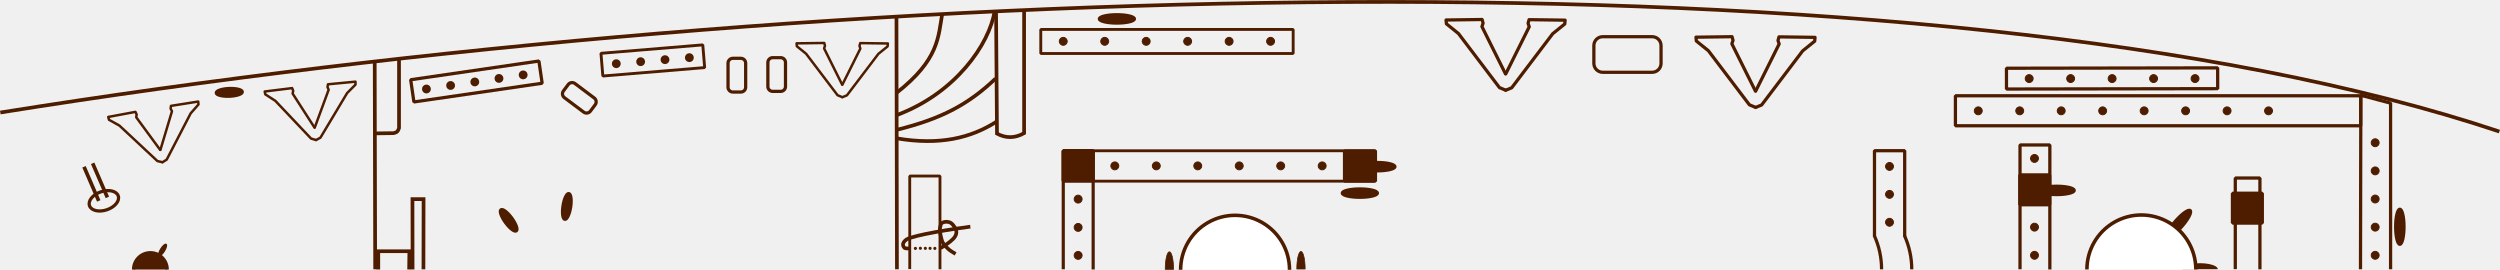
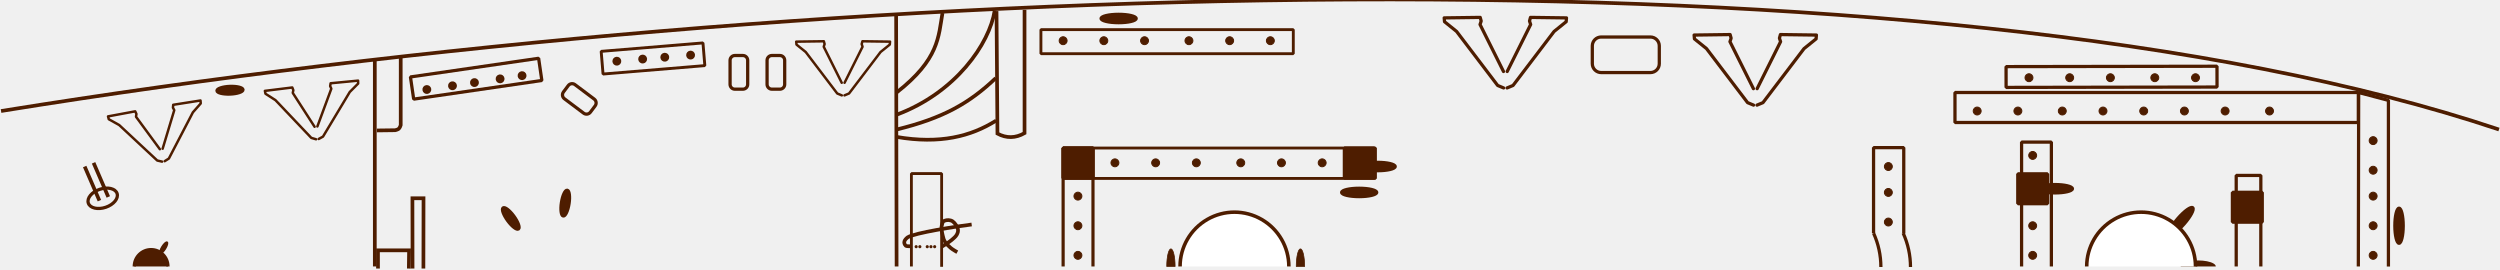
- <svg xmlns="http://www.w3.org/2000/svg" xmlns:ns1="https://github.com/jolaf/rigging" width="190.556mm" height="20.563mm" viewBox="0 0 675.198 72.862" id="svg2" version="1.1">
-   <defs id="defs4" />
-   <g id="layer3" style="display:inline" transform="translate(-36.93956,-367.6302)">
-     <path style="fill:none;fill-rule:evenodd;stroke:#4e1d00;stroke-width:1px;stroke-linecap:butt;stroke-linejoin:miter;stroke-opacity:1" d="M 37.019,398.018 C 260,362.362 560,352.362 711.979,403.161" id="path4399" />
-     <path style="fill:none;fill-rule:evenodd;stroke:#4e1d00;stroke-width:1px;stroke-linecap:butt;stroke-linejoin:miter;stroke-opacity:1" d="m 305.95,370.636 0.253,33.082 c 2.441,1.306 4.882,1.261 7.324,-0.126 l 0,-33.335" id="path4286" />
-     <path style="fill:none;fill-rule:evenodd;stroke:#4e1d00;stroke-width:1px;stroke-linecap:butt;stroke-linejoin:miter;stroke-opacity:1" d="m 279.181,440.362 -0.126,-68.211" id="path4288" />
-     <path style="fill:none;fill-rule:evenodd;stroke:#4e1d00;stroke-width:1px;stroke-linecap:butt;stroke-linejoin:miter;stroke-opacity:1" d="m 279.055,392.733 c 11.483,-8.995 11.262,-15.064 12.374,-21.466" id="path4296" />
-     <path style="fill:none;fill-rule:evenodd;stroke:#4e1d00;stroke-width:1px;stroke-linecap:butt;stroke-linejoin:miter;stroke-opacity:1" d="m 279.055,398.746 c 16.006,-5.945 25.097,-19.221 26.517,-28.111" id="path4298" />
-     <path style="fill:none;fill-rule:evenodd;stroke:#4e1d00;stroke-width:1px;stroke-linecap:butt;stroke-linejoin:miter;stroke-opacity:1" d="m 279.055,402.708 c 12.562,-3.067 19.688,-7.145 26.769,-13.858" id="path4300" />
-     <path style="fill:none;fill-rule:evenodd;stroke:#4e1d00;stroke-width:1px;stroke-linecap:butt;stroke-linejoin:miter;stroke-opacity:1" d="m 279.055,404.981 c 11.722,2.006 20.149,-0.133 26.895,-4.419" id="path4302" />
-     <path style="fill:none;fill-rule:evenodd;stroke:#4e1d00;stroke-width:1px;stroke-linecap:butt;stroke-linejoin:miter;stroke-opacity:1" d="M 138.265,440.362 138.138,384.146" id="path4304" />
-     <path style="fill:none;fill-rule:evenodd;stroke:#4e1d00;stroke-width:1px;stroke-linecap:butt;stroke-linejoin:miter;stroke-opacity:1" d="m 144.704,383.389 0,18.814 c -0.387,1.292 -0.968,1.218 -1.515,1.389 l -4.924,0.063" id="path4306" />
-     <g id="g4318" transform="translate(-0.8035714,0.5726976)">
-       <path id="path4308" d="m 148.24,439.836 0.063,-4.929 -8.397,0 0,4.929" style="fill:none;fill-rule:evenodd;stroke:#4e1d00;stroke-width:1px;stroke-linecap:butt;stroke-linejoin:miter;stroke-opacity:1" />
-       <path id="path4310" d="m 149.168,439.831 -0.032,-18.995 3,0 -0.032,18.968" style="fill:none;fill-rule:evenodd;stroke:#4e1d00;stroke-width:1px;stroke-linecap:butt;stroke-linejoin:miter;stroke-opacity:1" />
+ <svg xmlns="http://www.w3.org/2000/svg" xmlns:ns1="https://github.com/jolaf/rigging" height="20.6mm" viewBox="0 0 675.198 72.862" width="191mm" version="1.1">
+   <g id="layer3" transform="translate(-36.9 -368)">
+     <path style="stroke:#4e1d00;stroke-width:1px;fill:none" d="m37 398c223-36 523-46 675 5" />
+     <path style="stroke:#4e1d00;stroke-width:1px;fill:none" d="m306 371 0.253 33.1c2.44 1.31 4.88 1.26 7.32-0.126v-33.3" />
+     <path style="stroke:#4e1d00;stroke-width:1px;fill:none" d="m279 440-0.126-68.2" />
+     <path style="stroke:#4e1d00;stroke-width:1px;fill:none" d="m279 393c11.5-8.99 11.3-15.1 12.4-21.5" />
+     <path style="stroke:#4e1d00;stroke-width:1px;fill:none" d="m279 399c16-5.95 25.1-19.2 26.5-28.1" />
+     <path style="stroke:#4e1d00;stroke-width:1px;fill:none" d="m279 403c12.6-3.07 19.7-7.14 26.8-13.9" />
+     <path style="stroke:#4e1d00;stroke-width:1px;fill:none" d="m279 405c11.7 2.01 20.1-0.133 26.9-4.42" />
+     <path style="stroke:#4e1d00;stroke-width:1px;fill:none" d="m138 440v-56" />
+     <path style="stroke:#4e1d00;stroke-width:1px;fill:none" d="m145 383v18.8c-0.387 1.29-0.968 1.22-1.52 1.39l-4.92 0.063" />
+     <g transform="translate(-.804 .573)">
+       <path d="m148 440 0.063-4.93h-8.4v4.93" style="stroke:#4e1d00;stroke-width:1px;fill:none" />
+       <path d="m149 440-0.032-19h3l-0.032 19" style="stroke:#4e1d00;stroke-width:1px;fill:none" />
    </g>
  </g>
-   <g id="layer4" style="display:inline" transform="translate(-36.93956,-367.6302)">
-     <rect style="opacity:1;fill:none;fill-opacity:1;fill-rule:evenodd;stroke:#4e1d00;stroke-width:0.88;stroke-linecap:round;stroke-linejoin:miter;stroke-miterlimit:0;stroke-dasharray:none;stroke-opacity:1" id="rect4272" width="57.042" height="5.615" x="578.039" y="387.063" transform="matrix(0.9999985,-0.00173311,0.00207909,0.9999978,0,0)" />
-     <circle style="opacity:1;fill:#4e1d00;fill-opacity:1;fill-rule:evenodd;stroke:#4e1d00;stroke-width:0.266;stroke-linecap:butt;stroke-linejoin:miter;stroke-miterlimit:2.9;stroke-dasharray:none;stroke-opacity:1" id="path4177" cx="678.429" cy="406.182" r="1.067" />
-     <circle r="1.067" cy="413.782" cx="678.429" id="circle4312" style="opacity:1;fill:#4e1d00;fill-opacity:1;fill-rule:evenodd;stroke:#4e1d00;stroke-width:0.266;stroke-linecap:butt;stroke-linejoin:miter;stroke-miterlimit:2.9;stroke-dasharray:none;stroke-opacity:1" />
-     <circle style="opacity:1;fill:#4e1d00;fill-opacity:1;fill-rule:evenodd;stroke:#4e1d00;stroke-width:0.266;stroke-linecap:butt;stroke-linejoin:miter;stroke-miterlimit:2.9;stroke-dasharray:none;stroke-opacity:1" id="circle4314" cx="678.429" cy="421.382" r="1.067" />
-     <circle r="1.067" cy="428.982" cx="678.429" id="circle4316" style="opacity:1;fill:#4e1d00;fill-opacity:1;fill-rule:evenodd;stroke:#4e1d00;stroke-width:0.266;stroke-linecap:butt;stroke-linejoin:miter;stroke-miterlimit:2.9;stroke-dasharray:none;stroke-opacity:1" />
-     <circle style="opacity:1;fill:#4e1d00;fill-opacity:1;fill-rule:evenodd;stroke:#4e1d00;stroke-width:0.266;stroke-linecap:butt;stroke-linejoin:miter;stroke-miterlimit:2.9;stroke-dasharray:none;stroke-opacity:1" id="circle4318" cx="678.429" cy="436.582" r="1.067" />
-     <rect style="opacity:1;fill:none;fill-opacity:1;fill-rule:evenodd;stroke:#4e1d00;stroke-width:0.88;stroke-linecap:butt;stroke-linejoin:miter;stroke-miterlimit:0;stroke-dasharray:none;stroke-opacity:1" id="rect4158" width="109.463" height="8.108" x="565.06" y="393.496" />
-     <circle r="1.067" cy="397.562" cx="571.23" id="circle4168" style="opacity:1;fill:#4e1d00;fill-opacity:1;fill-rule:evenodd;stroke:#4e1d00;stroke-width:0.266;stroke-linecap:butt;stroke-linejoin:miter;stroke-miterlimit:2.9;stroke-dasharray:none;stroke-opacity:1" />
-     <circle style="opacity:1;fill:#4e1d00;fill-opacity:1;fill-rule:evenodd;stroke:#4e1d00;stroke-width:0.266;stroke-linecap:butt;stroke-linejoin:miter;stroke-miterlimit:2.9;stroke-dasharray:none;stroke-opacity:1" id="circle4170" cx="582.43" cy="397.562" r="1.067" />
-     <circle r="1.067" cy="397.562" cx="593.63" id="circle4172" style="opacity:1;fill:#4e1d00;fill-opacity:1;fill-rule:evenodd;stroke:#4e1d00;stroke-width:0.266;stroke-linecap:butt;stroke-linejoin:miter;stroke-miterlimit:2.9;stroke-dasharray:none;stroke-opacity:1" />
-     <circle style="opacity:1;fill:#4e1d00;fill-opacity:1;fill-rule:evenodd;stroke:#4e1d00;stroke-width:0.266;stroke-linecap:butt;stroke-linejoin:miter;stroke-miterlimit:2.9;stroke-dasharray:none;stroke-opacity:1" id="circle4174" cx="604.83" cy="397.562" r="1.067" />
-     <circle r="1.067" cy="397.562" cx="616.03" id="circle4176" style="opacity:1;fill:#4e1d00;fill-opacity:1;fill-rule:evenodd;stroke:#4e1d00;stroke-width:0.266;stroke-linecap:butt;stroke-linejoin:miter;stroke-miterlimit:2.9;stroke-dasharray:none;stroke-opacity:1" />
-     <circle style="opacity:1;fill:#4e1d00;fill-opacity:1;fill-rule:evenodd;stroke:#4e1d00;stroke-width:0.266;stroke-linecap:butt;stroke-linejoin:miter;stroke-miterlimit:2.9;stroke-dasharray:none;stroke-opacity:1" id="circle4178" cx="627.23" cy="397.562" r="1.067" />
-     <circle r="1.067" cy="397.562" cx="638.43" id="circle4180" style="opacity:1;fill:#4e1d00;fill-opacity:1;fill-rule:evenodd;stroke:#4e1d00;stroke-width:0.266;stroke-linecap:butt;stroke-linejoin:miter;stroke-miterlimit:2.9;stroke-dasharray:none;stroke-opacity:1" />
-     <circle style="opacity:1;fill:#4e1d00;fill-opacity:1;fill-rule:evenodd;stroke:#4e1d00;stroke-width:0.266;stroke-linecap:butt;stroke-linejoin:miter;stroke-miterlimit:2.9;stroke-dasharray:none;stroke-opacity:1" id="circle4182" cx="649.63" cy="397.562" r="1.067" />
-     <g id="g5102" ns1:deck="fore" ns1:rail="shrouds" ns1:side="port">
-       <circle style="opacity:1;fill:#4e1d00;fill-opacity:1;fill-rule:evenodd;stroke:#4e1d00;stroke-width:0.266;stroke-linecap:butt;stroke-linejoin:miter;stroke-miterlimit:2.9;stroke-dasharray:none;stroke-opacity:1" id="circle4188" cx="584.98" cy="388.852" r="1.067" />
-       <circle r="1.067" cy="388.852" cx="596.18" id="circle4190" style="opacity:1;fill:#4e1d00;fill-opacity:1;fill-rule:evenodd;stroke:#4e1d00;stroke-width:0.266;stroke-linecap:butt;stroke-linejoin:miter;stroke-miterlimit:2.9;stroke-dasharray:none;stroke-opacity:1" />
-       <circle style="opacity:1;fill:#4e1d00;fill-opacity:1;fill-rule:evenodd;stroke:#4e1d00;stroke-width:0.266;stroke-linecap:butt;stroke-linejoin:miter;stroke-miterlimit:2.9;stroke-dasharray:none;stroke-opacity:1" id="circle4192" cx="607.38" cy="388.852" r="1.067" />
-       <circle r="1.067" cy="388.852" cx="618.58" id="circle4194" style="opacity:1;fill:#4e1d00;fill-opacity:1;fill-rule:evenodd;stroke:#4e1d00;stroke-width:0.266;stroke-linecap:butt;stroke-linejoin:miter;stroke-miterlimit:2.9;stroke-dasharray:none;stroke-opacity:1" />
-       <circle style="opacity:1;fill:#4e1d00;fill-opacity:1;fill-rule:evenodd;stroke:#4e1d00;stroke-width:0.266;stroke-linecap:butt;stroke-linejoin:miter;stroke-miterlimit:2.9;stroke-dasharray:none;stroke-opacity:1" id="circle4196" cx="629.78" cy="388.852" r="1.067" />
+   <g id="layer4" transform="translate(-36.9 -368)">
+     <rect style="stroke:#4e1d00;stroke-linecap:round;stroke-miterlimit:0;stroke-width:.88;fill:none" transform="matrix(1 -.00173 .00208 1 0 0)" height="5.62" width="57" y="387" x="578" />
+     <circle r="1.07" style="fill-rule:evenodd;stroke:#4e1d00;stroke-miterlimit:2.9;stroke-width:.266;fill:#4e1d00" cx="678" cy="406" />
+     <circle cx="678" cy="414" r="1.07" style="fill-rule:evenodd;stroke:#4e1d00;stroke-miterlimit:2.9;stroke-width:.266;fill:#4e1d00" />
+     <circle r="1.07" style="fill-rule:evenodd;stroke:#4e1d00;stroke-miterlimit:2.9;stroke-width:.266;fill:#4e1d00" cx="678" cy="421" />
+     <circle cx="678" cy="429" r="1.07" style="fill-rule:evenodd;stroke:#4e1d00;stroke-miterlimit:2.9;stroke-width:.266;fill:#4e1d00" />
+     <circle r="1.07" style="fill-rule:evenodd;stroke:#4e1d00;stroke-miterlimit:2.9;stroke-width:.266;fill:#4e1d00" cx="678" cy="437" />
+     <rect style="stroke:#4e1d00;stroke-miterlimit:0;stroke-width:.88;fill:none" height="8.11" width="109" y="393" x="565" />
+     <circle cx="571" cy="398" r="1.07" style="fill-rule:evenodd;stroke:#4e1d00;stroke-miterlimit:2.9;stroke-width:.266;fill:#4e1d00" />
+     <circle r="1.07" style="fill-rule:evenodd;stroke:#4e1d00;stroke-miterlimit:2.9;stroke-width:.266;fill:#4e1d00" cx="582" cy="398" />
+     <circle cx="594" cy="398" r="1.07" style="fill-rule:evenodd;stroke:#4e1d00;stroke-miterlimit:2.9;stroke-width:.266;fill:#4e1d00" />
+     <circle r="1.07" style="fill-rule:evenodd;stroke:#4e1d00;stroke-miterlimit:2.9;stroke-width:.266;fill:#4e1d00" cx="605" cy="398" />
+     <circle cx="616" cy="398" r="1.07" style="fill-rule:evenodd;stroke:#4e1d00;stroke-miterlimit:2.9;stroke-width:.266;fill:#4e1d00" />
+     <circle r="1.07" style="fill-rule:evenodd;stroke:#4e1d00;stroke-miterlimit:2.9;stroke-width:.266;fill:#4e1d00" cx="627" cy="398" />
+     <circle cx="638" cy="398" r="1.07" style="fill-rule:evenodd;stroke:#4e1d00;stroke-miterlimit:2.9;stroke-width:.266;fill:#4e1d00" />
+     <circle r="1.07" style="fill-rule:evenodd;stroke:#4e1d00;stroke-miterlimit:2.9;stroke-width:.266;fill:#4e1d00" cx="650" cy="398" />
+     <g ns1:deck="fore" ns1:side="port" ns1:rail="shrouds">
+       <circle r="1.07" style="fill-rule:evenodd;stroke:#4e1d00;stroke-miterlimit:2.9;stroke-width:.266;fill:#4e1d00" cx="585" cy="389" />
+       <circle cx="596" cy="389" r="1.07" style="fill-rule:evenodd;stroke:#4e1d00;stroke-miterlimit:2.9;stroke-width:.266;fill:#4e1d00" />
+       <circle r="1.07" style="fill-rule:evenodd;stroke:#4e1d00;stroke-miterlimit:2.9;stroke-width:.266;fill:#4e1d00" cx="607" cy="389" />
+       <circle cx="619" cy="389" r="1.07" style="fill-rule:evenodd;stroke:#4e1d00;stroke-miterlimit:2.9;stroke-width:.266;fill:#4e1d00" />
+       <circle r="1.07" style="fill-rule:evenodd;stroke:#4e1d00;stroke-miterlimit:2.9;stroke-width:.266;fill:#4e1d00" cx="630" cy="389" />
    </g>
-     <ellipse cx="752.554" cy="-89.318" rx="1.126" ry="4.735" id="ellipse4225" style="opacity:1;fill:#4e1d00;fill-opacity:1;fill-rule:evenodd;stroke:#4e1d00;stroke-width:0.88;stroke-linecap:round;stroke-linejoin:round;stroke-miterlimit:4;stroke-dasharray:none;stroke-opacity:1" transform="matrix(0.7528606,0.65818,-0.65818,0.7528606,0,0)" />
-     <path id="ellipse4227" style="opacity:1;fill:#4e1d00;fill-opacity:1;fill-rule:evenodd;stroke:#4e1d00;stroke-width:0;stroke-linecap:round;stroke-linejoin:round;stroke-miterlimit:4;stroke-dasharray:none;stroke-opacity:1" d="m 440.332,-626.442 a 1.617,4.735 0 0 1 -1.4,-2.368 1.617,4.735 0 0 1 0,-4.735 1.617,4.735 0 0 1 1.4,-2.368 l 0,4.735 z" transform="matrix(0,1,-1,0,0,0)" />
-     <path style="opacity:1;fill:#ffffff;fill-opacity:1;fill-rule:evenodd;stroke:#4e1d00;stroke-width:0.962;stroke-linecap:butt;stroke-linejoin:miter;stroke-miterlimit:0;stroke-dasharray:none;stroke-opacity:1" id="path4184" d="m 629.989,-440.402 a 14.706,14.706 0 0 1 -7.353,12.736 14.706,14.706 0 0 1 -14.706,0 14.706,14.706 0 0 1 -7.353,-12.736" transform="scale(1,-1)" />
-     <path style="fill:none;fill-rule:evenodd;stroke:#4e1d00;stroke-width:0.88;stroke-linecap:butt;stroke-linejoin:miter;stroke-miterlimit:0;stroke-dasharray:none;stroke-opacity:1" d="m 640.648,440.325 0,-24.605 6.652,0 0,24.646" id="path4198" />
-     <path id="path4200" d="m 582.507,440.347 0,-33.566 8.055,0 0,33.622" style="fill:none;fill-rule:evenodd;stroke:#4e1d00;stroke-width:0.88;stroke-linecap:butt;stroke-linejoin:miter;stroke-miterlimit:0;stroke-dasharray:none;stroke-opacity:1" />
-     <circle style="opacity:1;fill:#4e1d00;fill-opacity:1;fill-rule:evenodd;stroke:#4e1d00;stroke-width:0.266;stroke-linecap:butt;stroke-linejoin:miter;stroke-miterlimit:2.9;stroke-dasharray:none;stroke-opacity:1" id="circle4208" cx="586.42" cy="436.582" r="1.067" />
-     <circle style="opacity:1;fill:#4e1d00;fill-opacity:1;fill-rule:evenodd;stroke:#4e1d00;stroke-width:0.266;stroke-linecap:butt;stroke-linejoin:miter;stroke-miterlimit:2.9;stroke-dasharray:none;stroke-opacity:1" id="circle4210" cx="586.42" cy="428.982" r="1.067" />
-     <rect style="opacity:1;fill:#4e1d00;fill-opacity:1;fill-rule:evenodd;stroke:#4e1d00;stroke-width:0.937;stroke-linecap:butt;stroke-linejoin:miter;stroke-miterlimit:0;stroke-dasharray:none;stroke-opacity:1" id="rect4212" width="8.012" height="8.012" x="582.484" y="414.902" />
-     <circle r="1.067" cy="410.421" cx="586.42" id="circle4214" style="opacity:1;fill:#4e1d00;fill-opacity:1;fill-rule:evenodd;stroke:#4e1d00;stroke-width:0.266;stroke-linecap:butt;stroke-linejoin:miter;stroke-miterlimit:2.9;stroke-dasharray:none;stroke-opacity:1" />
-     <rect y="419.847" x="639.91" height="8.012" width="8.012" id="rect4199" style="opacity:1;fill:#4e1d00;fill-opacity:1;fill-rule:evenodd;stroke:#4e1d00;stroke-width:0.937;stroke-linecap:butt;stroke-linejoin:miter;stroke-miterlimit:0;stroke-dasharray:none;stroke-opacity:1" />
-     <path style="fill:none;fill-rule:evenodd;stroke:#4e1d00;stroke-width:0.882;stroke-linecap:butt;stroke-linejoin:miter;stroke-miterlimit:0;stroke-dasharray:none;stroke-opacity:1" d="m 543.2,431.437 0,-23.112 8.158,0 0,23.15" id="path4201" />
-     <circle style="opacity:1;fill:#4e1d00;fill-opacity:1;fill-rule:evenodd;stroke:#4e1d00;stroke-width:0.266;stroke-linecap:butt;stroke-linejoin:miter;stroke-miterlimit:2.9;stroke-dasharray:none;stroke-opacity:1" id="circle4207" cx="547.26" cy="412.582" r="1.067" />
-     <path style="opacity:1;fill:none;fill-opacity:1;fill-rule:evenodd;stroke:#4e1d00;stroke-width:0.88;stroke-linecap:butt;stroke-linejoin:round;stroke-miterlimit:0;stroke-dasharray:none;stroke-opacity:1" id="path4211" d="m 551.285,431.226 a 22.159,22.159 0 0 1 1.979,9.154" />
-     <path d="m 543.138,431.226 a 22.159,22.159 0 0 1 1.979,9.154" id="path4216" style="opacity:1;fill:none;fill-opacity:1;fill-rule:evenodd;stroke:#4e1d00;stroke-width:0.88;stroke-linecap:butt;stroke-linejoin:round;stroke-miterlimit:0;stroke-dasharray:none;stroke-opacity:1" />
-     <circle r="1.067" cy="420.122" cx="547.26" id="circle4222" style="opacity:1;fill:#4e1d00;fill-opacity:1;fill-rule:evenodd;stroke:#4e1d00;stroke-width:0.266;stroke-linecap:butt;stroke-linejoin:miter;stroke-miterlimit:2.9;stroke-dasharray:none;stroke-opacity:1" />
-     <circle style="opacity:1;fill:#4e1d00;fill-opacity:1;fill-rule:evenodd;stroke:#4e1d00;stroke-width:0.266;stroke-linecap:butt;stroke-linejoin:miter;stroke-miterlimit:2.9;stroke-dasharray:none;stroke-opacity:1" id="circle4224" cx="547.26" cy="427.662" r="1.067" />
-     <ellipse style="opacity:1;fill:#4e1d00;fill-opacity:1;fill-rule:evenodd;stroke:#4e1d00;stroke-width:0.88;stroke-linecap:round;stroke-linejoin:round;stroke-miterlimit:4;stroke-dasharray:none;stroke-opacity:1" id="path4223" ry="4.735" rx="1.126" cy="428.876" cx="685.088" />
-     <ellipse cx="419.054" cy="-592.41" rx="1.126" ry="4.735" id="ellipse4231" style="opacity:1;fill:#4e1d00;fill-opacity:1;fill-rule:evenodd;stroke:#4e1d00;stroke-width:0.88;stroke-linecap:round;stroke-linejoin:round;stroke-miterlimit:4;stroke-dasharray:none;stroke-opacity:1" transform="matrix(0,1,-1,0,0,0)" />
-     <path style="fill:none;fill-rule:evenodd;stroke:#4e1d00;stroke-width:0.88;stroke-linecap:butt;stroke-linejoin:miter;stroke-miterlimit:0;stroke-dasharray:none;stroke-opacity:1" d="m 674.464,440.362 0.089,-47 8.036,2.125 0,44.875" id="path4294" />
+     <ellipse style="stroke-linejoin:round;fill-rule:evenodd;stroke:#4e1d00;stroke-linecap:round;stroke-width:.88;fill:#4e1d00" rx="1.13" ry="4.74" transform="rotate(41.1)" cy="-89.3" cx="753" />
+     <path style="fill-rule:evenodd;stroke-width:0;fill:#4e1d00" transform="rotate(90)" d="m440-626a1.62 4.74 0 0 1 -1.4 -2.37 1.62 4.74 0 0 1 0 -4.74 1.62 4.74 0 0 1 1.4 -2.37v4.74z" />
+     <path style="fill-rule:evenodd;stroke:#4e1d00;stroke-miterlimit:0;stroke-width:.962;fill:#fff" transform="scale(1,-1)" d="m630-440a14.7 14.7 0 0 1 -7.35 12.7 14.7 14.7 0 0 1 -14.7 0 14.7 14.7 0 0 1 -7.35 -12.7" />
+     <path style="stroke:#4e1d00;stroke-miterlimit:0;stroke-width:.88;fill:none" d="m641 440v-24.6h6.65v24.6" />
+     <path d="m583 440v-33.6h8.05v33.6" style="stroke:#4e1d00;stroke-miterlimit:0;stroke-width:.88;fill:none" />
+     <circle r="1.07" style="fill-rule:evenodd;stroke:#4e1d00;stroke-miterlimit:2.9;stroke-width:.266;fill:#4e1d00" cx="586" cy="437" />
+     <circle r="1.07" style="fill-rule:evenodd;stroke:#4e1d00;stroke-miterlimit:2.9;stroke-width:.266;fill:#4e1d00" cx="586" cy="429" />
+     <rect style="fill-rule:evenodd;stroke:#4e1d00;stroke-miterlimit:0;stroke-width:.937;fill:#4e1d00" height="8.01" width="8.01" y="415" x="582" />
+     <circle cx="586" cy="410" r="1.07" style="fill-rule:evenodd;stroke:#4e1d00;stroke-miterlimit:2.9;stroke-width:.266;fill:#4e1d00" />
+     <rect style="fill-rule:evenodd;stroke:#4e1d00;stroke-miterlimit:0;stroke-width:.937;fill:#4e1d00" height="8.01" width="8.01" y="420" x="640" />
+     <path style="stroke:#4e1d00;stroke-miterlimit:0;stroke-width:.882;fill:none" d="m543 431v-23.1h8.16v23.2" />
+     <circle r="1.07" style="fill-rule:evenodd;stroke:#4e1d00;stroke-miterlimit:2.9;stroke-width:.266;fill:#4e1d00" cx="547" cy="413" />
+     <path style="stroke-linejoin:round;stroke:#4e1d00;stroke-miterlimit:0;stroke-width:.88;fill:none" d="m551 431a22.2 22.2 0 0 1 1.98 9.15" />
+     <path style="stroke-linejoin:round;stroke:#4e1d00;stroke-miterlimit:0;stroke-width:.88;fill:none" d="m543 431a22.2 22.2 0 0 1 1.98 9.15" />
+     <circle cx="547" cy="420" r="1.07" style="fill-rule:evenodd;stroke:#4e1d00;stroke-miterlimit:2.9;stroke-width:.266;fill:#4e1d00" />
+     <circle r="1.07" style="fill-rule:evenodd;stroke:#4e1d00;stroke-miterlimit:2.9;stroke-width:.266;fill:#4e1d00" cx="547" cy="428" />
+     <ellipse style="stroke-linejoin:round;fill-rule:evenodd;stroke:#4e1d00;stroke-linecap:round;stroke-width:.88;fill:#4e1d00" rx="1.13" ry="4.74" cy="429" cx="685" />
+     <ellipse style="stroke-linejoin:round;fill-rule:evenodd;stroke:#4e1d00;stroke-linecap:round;stroke-width:.88;fill:#4e1d00" rx="1.13" ry="4.74" transform="rotate(90)" cy="-592" cx="419" />
+     <path style="stroke:#4e1d00;stroke-miterlimit:0;stroke-width:.88;fill:none" d="m674 440 0.089-47 8.04 2.12v44.9" />
  </g>
-   <g id="layer6" style="display:inline" transform="translate(-36.93956,-367.6302)">
-     <g id="g4211" transform="translate(0.5357143,-3.035714)">
-       <path id="path4205" d="m 510.58,395.264 6.339,-12.723 -0.312,-0.938 0.268,-0.982 9.732,0.134 -0.089,1.027 -3.259,2.634 -11.071,14.598 -1.607,0.67" style="fill:none;fill-rule:evenodd;stroke:#4e1d00;stroke-width:0.88;stroke-linecap:round;stroke-linejoin:round;stroke-miterlimit:4;stroke-dasharray:none;stroke-opacity:1" />
-       <path style="fill:none;fill-rule:evenodd;stroke:#4e1d00;stroke-width:0.88;stroke-linecap:round;stroke-linejoin:round;stroke-miterlimit:4;stroke-dasharray:none;stroke-opacity:1" d="m 510.485,395.219 -6.339,-12.723 0.312,-0.938 -0.268,-0.982 -9.732,0.134 0.089,1.027 3.259,2.634 11.071,14.598 1.607,0.67" id="path4209" />
+   <g id="layer6" transform="translate(-36.9 -368)">
+     <g transform="translate(.536 -3.04)">
+       <path d="m511 395 6.34-12.7-0.312-0.938 0.268-0.982 9.73 0.134-0.089 1.03-3.26 2.63-11.1 14.6-1.61 0.67" style="stroke-linejoin:round;stroke:#4e1d00;stroke-linecap:round;stroke-width:.88;fill:none" />
+       <path style="stroke-linejoin:round;stroke:#4e1d00;stroke-linecap:round;stroke-width:.88;fill:none" d="m510 395-6.34-12.7 0.312-0.938-0.268-0.982-9.73 0.134 0.089 1.03 3.26 2.63 11.1 14.6 1.61 0.67" />
    </g>
-     <g transform="translate(-66.96429,-7.678571)" id="g4215">
-       <path style="fill:none;fill-rule:evenodd;stroke:#4e1d00;stroke-width:0.88;stroke-linecap:round;stroke-linejoin:round;stroke-miterlimit:4;stroke-dasharray:none;stroke-opacity:1" d="m 510.58,395.264 6.339,-12.723 -0.312,-0.938 0.268,-0.982 9.732,0.134 -0.089,1.027 -3.259,2.634 -11.071,14.598 -1.607,0.67" id="path4217" />
-       <path id="path4219" d="m 510.485,395.219 -6.339,-12.723 0.312,-0.938 -0.268,-0.982 -9.732,0.134 0.089,1.027 3.259,2.634 11.071,14.598 1.607,0.67" style="fill:none;fill-rule:evenodd;stroke:#4e1d00;stroke-width:0.88;stroke-linecap:round;stroke-linejoin:round;stroke-miterlimit:4;stroke-dasharray:none;stroke-opacity:1" />
+     <g transform="translate(-67 -7.68)">
+       <path style="stroke-linejoin:round;stroke:#4e1d00;stroke-linecap:round;stroke-width:.88;fill:none" d="m511 395 6.34-12.7-0.312-0.938 0.268-0.982 9.73 0.134-0.089 1.03-3.26 2.63-11.1 14.6-1.61 0.67" />
+       <path d="m510 395-6.34-12.7 0.312-0.938-0.268-0.982-9.73 0.134 0.089 1.03 3.26 2.63 11.1 14.6 1.61 0.67" style="stroke-linejoin:round;stroke:#4e1d00;stroke-linecap:round;stroke-width:.88;fill:none" />
    </g>
-     <rect style="opacity:1;fill:none;fill-opacity:1;fill-rule:evenodd;stroke:#4e1d00;stroke-width:0.88;stroke-linecap:round;stroke-linejoin:round;stroke-miterlimit:4;stroke-dasharray:none;stroke-opacity:1" id="rect4221" width="18.143" height="9.613" x="467.411" y="377.541" rx="2.4" />
-     <path transform="scale(1,-1)" d="m 385.213,-440.492 a 14.706,14.706 0 0 1 -7.353,12.736 14.706,14.706 0 0 1 -14.706,0 14.706,14.706 0 0 1 -7.353,-12.736" id="path4233" style="opacity:1;fill:#ffffff;fill-opacity:1;fill-rule:evenodd;stroke:#4e1d00;stroke-width:0.962;stroke-linecap:butt;stroke-linejoin:miter;stroke-miterlimit:0;stroke-dasharray:none;stroke-opacity:1" />
-     <rect y="408.345" x="324.103" height="8.21" width="84.366" id="rect4231" style="opacity:1;fill:none;fill-opacity:1;fill-rule:evenodd;stroke:#4e1d00;stroke-width:0.777;stroke-linecap:butt;stroke-linejoin:miter;stroke-miterlimit:0;stroke-dasharray:none;stroke-opacity:1" />
-     <rect style="opacity:1;fill:#4e1d00;fill-opacity:1;fill-rule:evenodd;stroke:#4e1d00;stroke-width:0.88;stroke-linecap:butt;stroke-linejoin:miter;stroke-miterlimit:0;stroke-dasharray:none;stroke-opacity:1" id="rect4213" width="8.109" height="8.109" x="324.097" y="408.336" />
-     <circle r="1.067" cy="412.432" cx="338.03" id="circle4217" style="opacity:1;fill:#4e1d00;fill-opacity:1;fill-rule:evenodd;stroke:#4e1d00;stroke-width:0.266;stroke-linecap:butt;stroke-linejoin:miter;stroke-miterlimit:2.9;stroke-dasharray:none;stroke-opacity:1" />
-     <ellipse cx="412.644" cy="-408.942" rx="1.126" ry="4.735" id="ellipse4219" style="opacity:1;fill:#4e1d00;fill-opacity:1;fill-rule:evenodd;stroke:#4e1d00;stroke-width:0.88;stroke-linecap:round;stroke-linejoin:round;stroke-miterlimit:4;stroke-dasharray:none;stroke-opacity:1" transform="matrix(0,1,-1,0,0,0)" />
-     <circle style="opacity:1;fill:#4e1d00;fill-opacity:1;fill-rule:evenodd;stroke:#4e1d00;stroke-width:0.266;stroke-linecap:butt;stroke-linejoin:miter;stroke-miterlimit:2.9;stroke-dasharray:none;stroke-opacity:1" id="circle4216" cx="349.23" cy="412.432" r="1.067" />
-     <circle r="1.067" cy="412.432" cx="360.43" id="circle4218" style="opacity:1;fill:#4e1d00;fill-opacity:1;fill-rule:evenodd;stroke:#4e1d00;stroke-width:0.266;stroke-linecap:butt;stroke-linejoin:miter;stroke-miterlimit:2.9;stroke-dasharray:none;stroke-opacity:1" />
-     <circle style="opacity:1;fill:#4e1d00;fill-opacity:1;fill-rule:evenodd;stroke:#4e1d00;stroke-width:0.266;stroke-linecap:butt;stroke-linejoin:miter;stroke-miterlimit:2.9;stroke-dasharray:none;stroke-opacity:1" id="circle4220" cx="371.63" cy="412.432" r="1.067" />
-     <circle r="1.067" cy="412.432" cx="382.83" id="circle4223" style="opacity:1;fill:#4e1d00;fill-opacity:1;fill-rule:evenodd;stroke:#4e1d00;stroke-width:0.266;stroke-linecap:butt;stroke-linejoin:miter;stroke-miterlimit:2.9;stroke-dasharray:none;stroke-opacity:1" />
-     <circle style="opacity:1;fill:#4e1d00;fill-opacity:1;fill-rule:evenodd;stroke:#4e1d00;stroke-width:0.266;stroke-linecap:butt;stroke-linejoin:miter;stroke-miterlimit:2.9;stroke-dasharray:none;stroke-opacity:1" id="circle4225" cx="394.03" cy="412.432" r="1.067" />
-     <rect y="408.425" x="400.07" height="8.109" width="8.109" id="rect4227" style="opacity:1;fill:#4e1d00;fill-opacity:1;fill-rule:evenodd;stroke:#4e1d00;stroke-width:0.88;stroke-linecap:butt;stroke-linejoin:miter;stroke-miterlimit:0;stroke-dasharray:none;stroke-opacity:1" />
-     <ellipse transform="matrix(0,1,-1,0,0,0)" style="opacity:1;fill:#4e1d00;fill-opacity:1;fill-rule:evenodd;stroke:#4e1d00;stroke-width:0.88;stroke-linecap:round;stroke-linejoin:round;stroke-miterlimit:4;stroke-dasharray:none;stroke-opacity:1" id="ellipse4229" ry="4.735" rx="1.126" cy="-404.21" cx="419.787" />
-     <path id="ellipse4232" style="opacity:1;fill:#4e1d00;fill-opacity:1;fill-rule:evenodd;stroke:#4e1d00;stroke-width:0.2;stroke-linecap:round;stroke-linejoin:round;stroke-miterlimit:4;stroke-dasharray:none;stroke-opacity:1" d="m 387.178,440.283 a 1.126,4.735 0 0 1 1.126,-4.735 1.126,4.735 0 0 1 1.126,4.735 l -1.126,0 z" />
-     <path d="m 351.643,440.373 a 1.126,4.735 0 0 1 1.126,-4.735 1.126,4.735 0 0 1 1.126,4.735 l -1.126,0 z" style="opacity:1;fill:#4e1d00;fill-opacity:1;fill-rule:evenodd;stroke:#4e1d00;stroke-width:0.2;stroke-linecap:round;stroke-linejoin:round;stroke-miterlimit:4;stroke-dasharray:none;stroke-opacity:1" id="path4234" />
-     <ellipse cx="372.733" cy="-338.585" rx="1.126" ry="4.735" id="ellipse4236" style="opacity:1;fill:#4e1d00;fill-opacity:1;fill-rule:evenodd;stroke:#4e1d00;stroke-width:0.88;stroke-linecap:round;stroke-linejoin:round;stroke-miterlimit:4;stroke-dasharray:none;stroke-opacity:1" transform="matrix(0,1,-1,0,0,0)" />
-     <rect style="opacity:1;fill:none;fill-opacity:1;fill-rule:evenodd;stroke:#4e1d00;stroke-width:0.777;stroke-linecap:butt;stroke-linejoin:miter;stroke-miterlimit:0;stroke-dasharray:none;stroke-opacity:1" id="rect4238" width="68.166" height="6.51" x="318.031" y="375.577" />
-     <circle style="opacity:1;fill:#4e1d00;fill-opacity:1;fill-rule:evenodd;stroke:#4e1d00;stroke-width:0.266;stroke-linecap:butt;stroke-linejoin:miter;stroke-miterlimit:2.9;stroke-dasharray:none;stroke-opacity:1" id="circle4240" cx="324.1" cy="378.792" r="1.067" />
-     <circle r="1.067" cy="378.792" cx="335.3" id="circle4242" style="opacity:1;fill:#4e1d00;fill-opacity:1;fill-rule:evenodd;stroke:#4e1d00;stroke-width:0.266;stroke-linecap:butt;stroke-linejoin:miter;stroke-miterlimit:2.9;stroke-dasharray:none;stroke-opacity:1" />
-     <circle style="opacity:1;fill:#4e1d00;fill-opacity:1;fill-rule:evenodd;stroke:#4e1d00;stroke-width:0.266;stroke-linecap:butt;stroke-linejoin:miter;stroke-miterlimit:2.9;stroke-dasharray:none;stroke-opacity:1" id="circle4244" cx="346.5" cy="378.792" r="1.067" />
-     <circle r="1.067" cy="378.792" cx="357.7" id="circle4246" style="opacity:1;fill:#4e1d00;fill-opacity:1;fill-rule:evenodd;stroke:#4e1d00;stroke-width:0.266;stroke-linecap:butt;stroke-linejoin:miter;stroke-miterlimit:2.9;stroke-dasharray:none;stroke-opacity:1" />
-     <circle style="opacity:1;fill:#4e1d00;fill-opacity:1;fill-rule:evenodd;stroke:#4e1d00;stroke-width:0.266;stroke-linecap:butt;stroke-linejoin:miter;stroke-miterlimit:2.9;stroke-dasharray:none;stroke-opacity:1" id="circle4248" cx="368.9" cy="378.792" r="1.067" />
-     <circle r="1.067" cy="378.792" cx="380.1" id="circle4250" style="opacity:1;fill:#4e1d00;fill-opacity:1;fill-rule:evenodd;stroke:#4e1d00;stroke-width:0.266;stroke-linecap:butt;stroke-linejoin:miter;stroke-miterlimit:2.9;stroke-dasharray:none;stroke-opacity:1" />
-     <path style="fill:none;fill-rule:evenodd;stroke:#4e1d00;stroke-width:0.86;stroke-linecap:butt;stroke-linejoin:miter;stroke-miterlimit:0;stroke-dasharray:none;stroke-opacity:1" d="m 324.104,440.354 0,-31.979 8.075,0 0,32.032" id="path4256" />
-     <circle style="opacity:1;fill:#4e1d00;fill-opacity:1;fill-rule:evenodd;stroke:#4e1d00;stroke-width:0.266;stroke-linecap:butt;stroke-linejoin:miter;stroke-miterlimit:2.9;stroke-dasharray:none;stroke-opacity:1" id="circle4234" cx="328.12" cy="436.607" r="1.067" />
-     <circle r="1.067" cy="429.047" cx="328.12" id="circle4243" style="opacity:1;fill:#4e1d00;fill-opacity:1;fill-rule:evenodd;stroke:#4e1d00;stroke-width:0.266;stroke-linecap:butt;stroke-linejoin:miter;stroke-miterlimit:2.9;stroke-dasharray:none;stroke-opacity:1" />
-     <circle style="opacity:1;fill:#4e1d00;fill-opacity:1;fill-rule:evenodd;stroke:#4e1d00;stroke-width:0.266;stroke-linecap:butt;stroke-linejoin:miter;stroke-miterlimit:2.9;stroke-dasharray:none;stroke-opacity:1" id="circle4245" cx="328.12" cy="421.407" r="1.067" />
-     <path id="path4247" d="m 282.641,440.305 0,-25.137 8.168,0 0,25.179" style="fill:none;fill-rule:evenodd;stroke:#4e1d00;stroke-width:0.767;stroke-linecap:butt;stroke-linejoin:miter;stroke-miterlimit:0;stroke-dasharray:none;stroke-opacity:1" />
-     <g id="g4276" transform="translate(0.3156727,-26.39024)">
-       <g transform="translate(-0.03156727,0.06313453)" id="g4268">
-         <circle style="display:inline;opacity:1;fill:#4e1d00;fill-opacity:1;fill-rule:evenodd;stroke:#4e1d00;stroke-width:0;stroke-linecap:butt;stroke-linejoin:miter;stroke-miterlimit:0;stroke-dasharray:none;stroke-opacity:1" id="path4253" cx="283.884" cy="461.044" r="0.426" />
-         <circle r="0.426" cy="461.013" cx="285.226" id="circle4255" style="display:inline;opacity:1;fill:#4e1d00;fill-opacity:1;fill-rule:evenodd;stroke:#4e1d00;stroke-width:0;stroke-linecap:butt;stroke-linejoin:miter;stroke-miterlimit:0;stroke-dasharray:none;stroke-opacity:1" />
-         <circle style="display:inline;opacity:1;fill:#4e1d00;fill-opacity:1;fill-rule:evenodd;stroke:#4e1d00;stroke-width:0;stroke-linecap:butt;stroke-linejoin:miter;stroke-miterlimit:0;stroke-dasharray:none;stroke-opacity:1" id="circle4257" cx="286.568" cy="461.028" r="0.426" />
-         <circle r="0.426" cy="461.028" cx="287.846" id="circle4259" style="display:inline;opacity:1;fill:#4e1d00;fill-opacity:1;fill-rule:evenodd;stroke:#4e1d00;stroke-width:0;stroke-linecap:butt;stroke-linejoin:miter;stroke-miterlimit:0;stroke-dasharray:none;stroke-opacity:1" />
-         <circle style="display:inline;opacity:1;fill:#4e1d00;fill-opacity:1;fill-rule:evenodd;stroke:#4e1d00;stroke-width:0;stroke-linecap:butt;stroke-linejoin:miter;stroke-miterlimit:0;stroke-dasharray:none;stroke-opacity:1" id="circle4261" cx="289.14" cy="461.044" r="0.426" />
-         <path style="fill:none;fill-rule:evenodd;stroke:#4e1d00;stroke-width:1px;stroke-linecap:butt;stroke-linejoin:miter;stroke-opacity:1" d="m 298.721,455.173 c -3.993,0.489 -15.46,2.284 -17.267,3.472 -0.874,0.684 -1.281,1.456 -0.505,2.273 0.295,0.218 1.515,0.126 1.515,0.126" id="path4249" />
+     <rect style="stroke-linejoin:round;stroke:#4e1d00;stroke-linecap:round;stroke-width:.88;fill:none" rx="2.4" height="9.61" width="18.1" y="378" x="467" />
+     <path style="fill-rule:evenodd;stroke:#4e1d00;stroke-miterlimit:0;stroke-width:.962;fill:#fff" transform="scale(1,-1)" d="m385-440a14.7 14.7 0 0 1 -7.35 12.7 14.7 14.7 0 0 1 -14.7 0 14.7 14.7 0 0 1 -7.35 -12.7" />
+     <rect style="stroke:#4e1d00;stroke-miterlimit:0;stroke-width:.777;fill:none" height="8.21" width="84.4" y="408" x="324" />
+     <rect style="fill-rule:evenodd;stroke:#4e1d00;stroke-miterlimit:0;stroke-width:.88;fill:#4e1d00" height="8.11" width="8.11" y="408" x="324" />
+     <circle cx="338" cy="412" r="1.07" style="fill-rule:evenodd;stroke:#4e1d00;stroke-miterlimit:2.9;stroke-width:.266;fill:#4e1d00" />
+     <ellipse style="stroke-linejoin:round;fill-rule:evenodd;stroke:#4e1d00;stroke-linecap:round;stroke-width:.88;fill:#4e1d00" rx="1.13" ry="4.74" transform="rotate(90)" cy="-409" cx="413" />
+     <circle r="1.07" style="fill-rule:evenodd;stroke:#4e1d00;stroke-miterlimit:2.9;stroke-width:.266;fill:#4e1d00" cx="349" cy="412" />
+     <circle cx="360" cy="412" r="1.07" style="fill-rule:evenodd;stroke:#4e1d00;stroke-miterlimit:2.9;stroke-width:.266;fill:#4e1d00" />
+     <circle r="1.07" style="fill-rule:evenodd;stroke:#4e1d00;stroke-miterlimit:2.9;stroke-width:.266;fill:#4e1d00" cx="372" cy="412" />
+     <circle cx="383" cy="412" r="1.07" style="fill-rule:evenodd;stroke:#4e1d00;stroke-miterlimit:2.9;stroke-width:.266;fill:#4e1d00" />
+     <circle r="1.07" style="fill-rule:evenodd;stroke:#4e1d00;stroke-miterlimit:2.9;stroke-width:.266;fill:#4e1d00" cx="394" cy="412" />
+     <rect style="fill-rule:evenodd;stroke:#4e1d00;stroke-miterlimit:0;stroke-width:.88;fill:#4e1d00" height="8.11" width="8.11" y="408" x="400" />
+     <ellipse style="stroke-linejoin:round;fill-rule:evenodd;stroke:#4e1d00;stroke-linecap:round;stroke-width:.88;fill:#4e1d00" rx="1.13" ry="4.74" transform="rotate(90)" cy="-404" cx="420" />
+     <path style="stroke-linejoin:round;fill-rule:evenodd;stroke:#4e1d00;stroke-linecap:round;stroke-width:.2;fill:#4e1d00" d="m387 440a1.13 4.74 0 0 1 1.13 -4.74 1.13 4.74 0 0 1 1.13 4.74h-1.13z" />
+     <path style="stroke-linejoin:round;fill-rule:evenodd;stroke:#4e1d00;stroke-linecap:round;stroke-width:.2;fill:#4e1d00" d="m352 440a1.13 4.74 0 0 1 1.13 -4.74 1.13 4.74 0 0 1 1.13 4.74h-1.13z" />
+     <ellipse style="stroke-linejoin:round;fill-rule:evenodd;stroke:#4e1d00;stroke-linecap:round;stroke-width:.88;fill:#4e1d00" rx="1.13" ry="4.74" transform="rotate(90)" cy="-339" cx="373" />
+     <rect style="stroke:#4e1d00;stroke-miterlimit:0;stroke-width:.777;fill:none" height="6.51" width="68.2" y="376" x="318" />
+     <circle r="1.07" style="fill-rule:evenodd;stroke:#4e1d00;stroke-miterlimit:2.9;stroke-width:.266;fill:#4e1d00" cx="324" cy="379" />
+     <circle cx="335" cy="379" r="1.07" style="fill-rule:evenodd;stroke:#4e1d00;stroke-miterlimit:2.9;stroke-width:.266;fill:#4e1d00" />
+     <circle r="1.07" style="fill-rule:evenodd;stroke:#4e1d00;stroke-miterlimit:2.9;stroke-width:.266;fill:#4e1d00" cx="346" cy="379" />
+     <circle cx="358" cy="379" r="1.07" style="fill-rule:evenodd;stroke:#4e1d00;stroke-miterlimit:2.9;stroke-width:.266;fill:#4e1d00" />
+     <circle r="1.07" style="fill-rule:evenodd;stroke:#4e1d00;stroke-miterlimit:2.9;stroke-width:.266;fill:#4e1d00" cx="369" cy="379" />
+     <circle cx="380" cy="379" r="1.07" style="fill-rule:evenodd;stroke:#4e1d00;stroke-miterlimit:2.9;stroke-width:.266;fill:#4e1d00" />
+     <path style="stroke:#4e1d00;stroke-miterlimit:0;stroke-width:.860;fill:none" d="m324 440v-32h8.07v32" />
+     <circle r="1.07" style="fill-rule:evenodd;stroke:#4e1d00;stroke-miterlimit:2.9;stroke-width:.266;fill:#4e1d00" cx="328" cy="437" />
+     <circle cx="328" cy="429" r="1.07" style="fill-rule:evenodd;stroke:#4e1d00;stroke-miterlimit:2.9;stroke-width:.266;fill:#4e1d00" />
+     <circle r="1.07" style="fill-rule:evenodd;stroke:#4e1d00;stroke-miterlimit:2.9;stroke-width:.266;fill:#4e1d00" cx="328" cy="421" />
+     <path d="m283 440v-25.1h8.17v25.2" style="stroke:#4e1d00;stroke-miterlimit:0;stroke-width:.767;fill:none" />
+     <g transform="translate(.316 -26.4)">
+       <g transform="translate(-.0316 .0631)">
+         <circle r=".426" style="fill-rule:evenodd;stroke-miterlimit:0;stroke-width:0;fill:#4e1d00" cx="284" cy="461" />
+         <circle cx="285" cy="461" r=".426" style="fill-rule:evenodd;stroke-miterlimit:0;stroke-width:0;fill:#4e1d00" />
+         <circle r=".426" style="fill-rule:evenodd;stroke-miterlimit:0;stroke-width:0;fill:#4e1d00" cx="287" cy="461" />
+         <circle cx="288" cy="461" r=".426" style="fill-rule:evenodd;stroke-miterlimit:0;stroke-width:0;fill:#4e1d00" />
+         <circle r=".426" style="fill-rule:evenodd;stroke-miterlimit:0;stroke-width:0;fill:#4e1d00" cx="289" cy="461" />
+         <path style="stroke:#4e1d00;stroke-width:1px;fill:none" d="m299 455c-3.99 0.489-15.5 2.28-17.3 3.47-0.874 0.684-1.28 1.46-0.505 2.27 0.295 0.218 1.52 0.126 1.52 0.126" />
      </g>
-       <path id="path4251" d="m 290.64,461.044 c 0,0 1.792,-1.092 2.589,-1.768 0.499,-0.424 1.088,-0.913 1.357,-1.421 0.27,-0.508 0.393,-0.888 0.316,-1.452 -0.077,-0.564 -0.8,-1.72 -1.438,-2.147 -0.638,-0.427 -1.581,-0.414 -2.192,-0.158 -0.612,0.256 -0.566,0.713 -0.758,1.357 -0.191,0.644 0.115,1.993 0.284,2.715 0.169,0.722 0.251,1.043 0.6,1.61 0.349,0.567 0.988,1.204 1.547,1.673 0.559,0.469 1.768,1.136 1.768,1.136" style="fill:none;fill-rule:evenodd;stroke:#4e1d00;stroke-width:1px;stroke-linecap:butt;stroke-linejoin:miter;stroke-opacity:1" />
+       <path d="m291 461s1.79-1.09 2.59-1.77c0.499-0.424 1.09-0.913 1.36-1.42 0.27-0.508 0.393-0.888 0.316-1.45-0.077-0.564-0.8-1.72-1.44-2.15-0.638-0.427-1.58-0.414-2.19-0.158-0.612 0.256-0.566 0.713-0.758 1.36-0.191 0.644 0.115 1.99 0.284 2.71 0.169 0.722 0.251 1.04 0.6 1.61 0.349 0.567 0.988 1.2 1.55 1.67 0.559 0.469 1.77 1.14 1.77 1.14" style="stroke:#4e1d00;stroke-width:1px;fill:none" />
    </g>
  </g>
-   <g id="layer7" style="display:inline" transform="translate(-36.93956,-367.6302)">
-     <circle style="opacity:1;fill:none;fill-opacity:1;fill-rule:evenodd;stroke:#4e1d00;stroke-width:0.88;stroke-linecap:butt;stroke-linejoin:miter;stroke-miterlimit:0;stroke-dasharray:none;stroke-opacity:1" id="path4327" d="m 174.018,440.398 a 12.143,12.143 0 0 1 12.143,-12.143 12.143,12.143 0 0 1 12.143,12.143" />
-     <g id="g4333" transform="matrix(0.7668796,0,0,0.7668796,-127.1091,87.3781)">
-       <path id="path4335" d="m 510.58,395.264 6.339,-12.723 -0.312,-0.938 0.268,-0.982 9.732,0.134 -0.089,1.027 -3.259,2.634 -11.071,14.598 -1.607,0.67" style="fill:none;fill-rule:evenodd;stroke:#4e1d00;stroke-width:0.88;stroke-linecap:round;stroke-linejoin:round;stroke-miterlimit:4;stroke-dasharray:none;stroke-opacity:1" />
-       <path style="fill:none;fill-rule:evenodd;stroke:#4e1d00;stroke-width:0.88;stroke-linecap:round;stroke-linejoin:round;stroke-miterlimit:4;stroke-dasharray:none;stroke-opacity:1" d="m 510.485,395.219 -6.339,-12.723 0.312,-0.938 -0.268,-0.982 -9.732,0.134 0.089,1.027 3.259,2.634 11.071,14.598 1.607,0.67" id="path4337" />
+   <g id="layer7" transform="translate(-36.9 -368)">
+     <circle style="stroke:#4e1d00;stroke-miterlimit:0;stroke-width:.88;fill:none" d="m 174.018,440.398 a 12.143,12.143 0 0 1 12.143,-12.143 12.143,12.143 0 0 1 12.143,12.143" />
+     <g transform="matrix(.767 0 0 .767 -127 87.4)">
+       <path d="m511 395 6.34-12.7-0.312-0.938 0.268-0.982 9.73 0.134-0.089 1.03-3.26 2.63-11.1 14.6-1.61 0.67" style="stroke-linejoin:round;stroke:#4e1d00;stroke-linecap:round;stroke-width:.88;fill:none" />
+       <path style="stroke-linejoin:round;stroke:#4e1d00;stroke-linecap:round;stroke-width:.88;fill:none" d="m510 395-6.34-12.7 0.312-0.938-0.268-0.982-9.73 0.134 0.089 1.03 3.26 2.63 11.1 14.6 1.61 0.67" />
    </g>
-     <rect style="opacity:1;fill:none;fill-opacity:1;fill-rule:evenodd;stroke:#4e1d00;stroke-width:0.787;stroke-linecap:butt;stroke-linejoin:miter;stroke-miterlimit:0;stroke-dasharray:none;stroke-opacity:1" id="rect4267" width="27.593" height="6.154" x="167.028" y="397.173" transform="matrix(0.996587,-0.08254948,0.08254948,0.996587,0,0)" />
-     <circle style="opacity:1;fill:#4e1d00;fill-opacity:1;fill-rule:evenodd;stroke:#4e1d00;stroke-width:0.882;stroke-linecap:butt;stroke-linejoin:miter;stroke-miterlimit:0;stroke-dasharray:none;stroke-opacity:1" id="path4269" cx="170.924" cy="400.309" r="0.759" transform="matrix(0.996587,-0.08254948,0.08254948,0.996587,0,0)" />
-     <circle r="0.759" cy="400.309" cx="177.524" id="circle4273" style="opacity:1;fill:#4e1d00;fill-opacity:1;fill-rule:evenodd;stroke:#4e1d00;stroke-width:0.882;stroke-linecap:butt;stroke-linejoin:miter;stroke-miterlimit:0;stroke-dasharray:none;stroke-opacity:1" transform="matrix(0.996587,-0.08254948,0.08254948,0.996587,0,0)" />
-     <circle style="opacity:1;fill:#4e1d00;fill-opacity:1;fill-rule:evenodd;stroke:#4e1d00;stroke-width:0.882;stroke-linecap:butt;stroke-linejoin:miter;stroke-miterlimit:0;stroke-dasharray:none;stroke-opacity:1" id="circle4275" cx="184.124" cy="400.309" r="0.759" transform="matrix(0.996587,-0.08254948,0.08254948,0.996587,0,0)" />
-     <circle r="0.759" cy="400.309" cx="190.724" id="circle4277" style="opacity:1;fill:#4e1d00;fill-opacity:1;fill-rule:evenodd;stroke:#4e1d00;stroke-width:0.882;stroke-linecap:butt;stroke-linejoin:miter;stroke-miterlimit:0;stroke-dasharray:none;stroke-opacity:1" transform="matrix(0.996587,-0.08254948,0.08254948,0.996587,0,0)" />
-     <rect y="406.429" x="90.144" height="6.061" width="35" id="rect4281" style="opacity:1;fill:none;fill-opacity:1;fill-rule:evenodd;stroke:#4e1d00;stroke-width:0.88;stroke-linecap:butt;stroke-linejoin:miter;stroke-miterlimit:0;stroke-dasharray:none;stroke-opacity:1" transform="matrix(0.9895326,-0.1443095,0.1443095,0.9895326,0,0)" />
-     <circle r="0.759" cy="409.518" cx="93.994" id="circle4283" style="opacity:1;fill:#4e1d00;fill-opacity:1;fill-rule:evenodd;stroke:#4e1d00;stroke-width:0.882;stroke-linecap:butt;stroke-linejoin:miter;stroke-miterlimit:0;stroke-dasharray:none;stroke-opacity:1" transform="matrix(0.9895326,-0.1443095,0.1443095,0.9895326,0,0)" />
-     <circle style="opacity:1;fill:#4e1d00;fill-opacity:1;fill-rule:evenodd;stroke:#4e1d00;stroke-width:0.882;stroke-linecap:butt;stroke-linejoin:miter;stroke-miterlimit:0;stroke-dasharray:none;stroke-opacity:1" id="circle4285" cx="100.594" cy="409.518" r="0.759" transform="matrix(0.9895326,-0.1443095,0.1443095,0.9895326,0,0)" />
-     <circle r="0.759" cy="409.518" cx="107.194" id="circle4287" style="opacity:1;fill:#4e1d00;fill-opacity:1;fill-rule:evenodd;stroke:#4e1d00;stroke-width:0.882;stroke-linecap:butt;stroke-linejoin:miter;stroke-miterlimit:0;stroke-dasharray:none;stroke-opacity:1" transform="matrix(0.9895326,-0.1443095,0.1443095,0.9895326,0,0)" />
-     <circle style="opacity:1;fill:#4e1d00;fill-opacity:1;fill-rule:evenodd;stroke:#4e1d00;stroke-width:0.882;stroke-linecap:butt;stroke-linejoin:miter;stroke-miterlimit:0;stroke-dasharray:none;stroke-opacity:1" id="circle4289" cx="113.794" cy="409.518" r="0.759" transform="matrix(0.9895326,-0.1443095,0.1443095,0.9895326,0,0)" />
-     <circle r="0.759" cy="409.518" cx="120.394" id="circle4291" style="opacity:1;fill:#4e1d00;fill-opacity:1;fill-rule:evenodd;stroke:#4e1d00;stroke-width:0.882;stroke-linecap:butt;stroke-linejoin:miter;stroke-miterlimit:0;stroke-dasharray:none;stroke-opacity:1" transform="matrix(0.9895326,-0.1443095,0.1443095,0.9895326,0,0)" />
-     <g transform="matrix(0.7622927,-0.08375103,0.08375103,0.7622927,-300.3778,143.542)" id="g4303">
-       <path style="fill:none;fill-rule:evenodd;stroke:#4e1d00;stroke-width:0.88;stroke-linecap:round;stroke-linejoin:round;stroke-miterlimit:4;stroke-dasharray:none;stroke-opacity:1" d="m 510.58,395.264 6.339,-12.723 -0.312,-0.938 0.268,-0.982 9.732,0.134 -0.089,1.027 -3.259,2.634 -11.071,14.598 -1.607,0.67" id="path4305" />
-       <path id="path4307" d="m 510.485,395.219 -6.339,-12.723 0.312,-0.938 -0.268,-0.982 -9.732,0.134 0.089,1.027 3.259,2.634 11.071,14.598 1.607,0.67" style="fill:none;fill-rule:evenodd;stroke:#4e1d00;stroke-width:0.88;stroke-linecap:round;stroke-linejoin:round;stroke-miterlimit:4;stroke-dasharray:none;stroke-opacity:1" />
+     <rect style="stroke:#4e1d00;stroke-miterlimit:0;stroke-width:.787;fill:none" transform="rotate(-4.73)" height="6.15" width="27.6" y="397" x="167" />
+     <circle style="fill-rule:evenodd;stroke:#4e1d00;stroke-miterlimit:0;stroke-width:.882;fill:#4e1d00" cx="171" transform="rotate(-4.73)" cy="400" r=".759" />
+     <circle style="fill-rule:evenodd;stroke:#4e1d00;stroke-miterlimit:0;stroke-width:.882;fill:#4e1d00" transform="rotate(-4.73)" cy="400" cx="178" r=".759" />
+     <circle style="fill-rule:evenodd;stroke:#4e1d00;stroke-miterlimit:0;stroke-width:.882;fill:#4e1d00" cx="184" transform="rotate(-4.73)" cy="400" r=".759" />
+     <circle style="fill-rule:evenodd;stroke:#4e1d00;stroke-miterlimit:0;stroke-width:.882;fill:#4e1d00" transform="rotate(-4.73)" cy="400" cx="191" r=".759" />
+     <rect style="stroke:#4e1d00;stroke-miterlimit:0;stroke-width:.88;fill:none" transform="rotate(-8.28)" height="6.06" width="35" y="406" x="90.1" />
+     <circle style="fill-rule:evenodd;stroke:#4e1d00;stroke-miterlimit:0;stroke-width:.882;fill:#4e1d00" transform="rotate(-8.28)" cy="410" cx="94" r=".759" />
+     <circle style="fill-rule:evenodd;stroke:#4e1d00;stroke-miterlimit:0;stroke-width:.882;fill:#4e1d00" cx="101" transform="rotate(-8.28)" cy="410" r=".759" />
+     <circle style="fill-rule:evenodd;stroke:#4e1d00;stroke-miterlimit:0;stroke-width:.882;fill:#4e1d00" transform="rotate(-8.28)" cy="410" cx="107" r=".759" />
+     <circle style="fill-rule:evenodd;stroke:#4e1d00;stroke-miterlimit:0;stroke-width:.882;fill:#4e1d00" cx="114" transform="rotate(-8.28)" cy="410" r=".759" />
+     <circle style="fill-rule:evenodd;stroke:#4e1d00;stroke-miterlimit:0;stroke-width:.882;fill:#4e1d00" transform="rotate(-8.28)" cy="410" cx="120" r=".759" />
+     <g transform="matrix(.762 -.0838 .0838 .762 -300 144)">
+       <path style="stroke-linejoin:round;stroke:#4e1d00;stroke-linecap:round;stroke-width:.88;fill:none" d="m511 395 6.34-12.7-0.312-0.938 0.268-0.982 9.73 0.134-0.089 1.03-3.26 2.63-11.1 14.6-1.61 0.67" />
+       <path d="m510 395-6.34-12.7 0.312-0.938-0.268-0.982-9.73 0.134 0.089 1.03 3.26 2.63 11.1 14.6 1.61 0.67" style="stroke-linejoin:round;stroke:#4e1d00;stroke-linecap:round;stroke-width:.88;fill:none" />
    </g>
-     <g id="g4309" transform="matrix(0.7556962,-0.1304897,0.1304897,0.7556962,-357.1657,176.038)">
-       <path id="path4311" d="m 510.58,395.264 6.339,-12.723 -0.312,-0.938 0.268,-0.982 9.732,0.134 -0.089,1.027 -3.259,2.634 -11.071,14.598 -1.607,0.67" style="fill:none;fill-rule:evenodd;stroke:#4e1d00;stroke-width:0.88;stroke-linecap:round;stroke-linejoin:round;stroke-miterlimit:4;stroke-dasharray:none;stroke-opacity:1" />
-       <path style="fill:none;fill-rule:evenodd;stroke:#4e1d00;stroke-width:0.88;stroke-linecap:round;stroke-linejoin:round;stroke-miterlimit:4;stroke-dasharray:none;stroke-opacity:1" d="m 510.485,395.219 -6.339,-12.723 0.312,-0.938 -0.268,-0.982 -9.732,0.134 0.089,1.027 3.259,2.634 11.071,14.598 1.607,0.67" id="path4313" />
+     <g transform="matrix(.756 -.130 .130 .756 -357 176)">
+       <path d="m511 395 6.34-12.7-0.312-0.938 0.268-0.982 9.73 0.134-0.089 1.03-3.26 2.63-11.1 14.6-1.61 0.67" style="stroke-linejoin:round;stroke:#4e1d00;stroke-linecap:round;stroke-width:.88;fill:none" />
+       <path style="stroke-linejoin:round;stroke:#4e1d00;stroke-linecap:round;stroke-width:.88;fill:none" d="m510 395-6.34-12.7 0.312-0.938-0.268-0.982-9.73 0.134 0.089 1.03 3.26 2.63 11.1 14.6 1.61 0.67" />
    </g>
-     <path style="opacity:1;fill:#4e1d00;fill-opacity:1;fill-rule:evenodd;stroke:#4e1d00;stroke-width:0.88;stroke-linecap:butt;stroke-linejoin:miter;stroke-miterlimit:0.3;stroke-dasharray:none;stroke-opacity:1" id="path4319" d="m 73.006,440.425 a 4.546,4.546 0 0 1 4.546,-4.546 4.546,4.546 0 0 1 4.546,4.546" />
-     <ellipse style="opacity:1;fill:none;fill-opacity:1;fill-rule:evenodd;stroke:#4e1d00;stroke-width:0.88;stroke-linecap:butt;stroke-linejoin:miter;stroke-miterlimit:0.3;stroke-dasharray:none;stroke-opacity:1" id="path4323" cx="-74.057" cy="420.366" rx="4.104" ry="2.557" transform="matrix(0.9469348,-0.3214258,0.3214258,0.9469348,0,0)" />
-     <path id="path4328" d="m 61.959,411.73 3.977,9.218" style="fill:none;fill-rule:evenodd;stroke:#4e1d00;stroke-width:1px;stroke-linecap:butt;stroke-linejoin:miter;stroke-opacity:1" />
-     <path style="fill:none;fill-rule:evenodd;stroke:#4e1d00;stroke-width:1px;stroke-linecap:butt;stroke-linejoin:miter;stroke-opacity:1" d="m 59.623,412.677 3.977,9.218" id="path4325" />
-     <ellipse style="opacity:1;fill:#4e1d00;fill-opacity:1;fill-rule:evenodd;stroke:#4e1d00;stroke-width:0.436;stroke-linecap:butt;stroke-linejoin:miter;stroke-miterlimit:0;stroke-dasharray:none;stroke-opacity:1" id="ellipse4321" cx="298.094" cy="327.161" rx="0.518" ry="1.748" transform="matrix(0.8497693,0.5271548,-0.5271548,0.8497693,0,0)" />
-     <ellipse transform="matrix(0.03850405,0.9992584,-0.9992584,0.03850405,0,0)" ry="3.527" rx="1.045" cy="-83.671" cx="396.095" id="ellipse4315" style="opacity:1;fill:#4e1d00;fill-opacity:1;fill-rule:evenodd;stroke:#4e1d00;stroke-width:0.88;stroke-linecap:butt;stroke-linejoin:miter;stroke-miterlimit:0;stroke-dasharray:none;stroke-opacity:1" />
-     <ellipse style="opacity:1;fill:#4e1d00;fill-opacity:1;fill-rule:evenodd;stroke:#4e1d00;stroke-width:0.88;stroke-linecap:butt;stroke-linejoin:miter;stroke-miterlimit:0;stroke-dasharray:none;stroke-opacity:1" id="path4329" cx="252.435" cy="389.416" rx="1.045" ry="3.527" transform="matrix(0.9882782,0.1526636,-0.1526636,0.9882782,0,0)" />
-     <ellipse transform="matrix(0.8074628,-0.5899185,0.5899185,0.8074628,0,0)" ry="3.527" rx="1.045" cy="447.729" cx="-111.226" id="ellipse4331" style="opacity:1;fill:#4e1d00;fill-opacity:1;fill-rule:evenodd;stroke:#4e1d00;stroke-width:0.88;stroke-linecap:butt;stroke-linejoin:miter;stroke-miterlimit:0;stroke-dasharray:none;stroke-opacity:1" />
-     <rect style="opacity:1;fill:none;fill-opacity:1;fill-rule:evenodd;stroke:#4e1d00;stroke-width:0.88;stroke-linecap:butt;stroke-linejoin:miter;stroke-miterlimit:0.3;stroke-dasharray:none;stroke-opacity:1" id="rect4293" width="4.761" height="9.104" x="244.323" y="383.204" rx="1.3" />
-     <rect style="opacity:1;fill:none;fill-opacity:1;fill-rule:evenodd;stroke:#4e1d00;stroke-width:0.88;stroke-linecap:butt;stroke-linejoin:miter;stroke-miterlimit:0.3;stroke-dasharray:none;stroke-opacity:1" id="rect4299" width="4.761" height="9.104" x="233.564" y="383.383" rx="1.3" />
-     <rect rx="1.3" y="386.552" x="-201.674" height="9.104" width="4.761" id="rect4301" style="opacity:1;fill:none;fill-opacity:1;fill-rule:evenodd;stroke:#4e1d00;stroke-width:0.88;stroke-linecap:butt;stroke-linejoin:miter;stroke-miterlimit:0.3;stroke-dasharray:none;stroke-opacity:1" transform="matrix(0.5998099,-0.8001425,0.8001425,0.5998099,0,0)" />
+     <path style="fill-rule:evenodd;stroke:#4e1d00;stroke-miterlimit:0.3;stroke-width:.88;fill:#4e1d00" d="m73 440a4.55 4.55 0 0 1 4.55 -4.55 4.55 4.55 0 0 1 4.55 4.55" />
+     <ellipse style="stroke:#4e1d00;stroke-miterlimit:0.3;stroke-width:.88;fill:none" rx="4.1" ry="2.56" transform="rotate(-18.7)" cy="420" cx="-74.1" />
+     <path d="m62 412 3.98 9.22" style="stroke:#4e1d00;stroke-width:1px;fill:none" />
+     <path style="stroke:#4e1d00;stroke-width:1px;fill:none" d="m59.6 413 3.98 9.22" />
+     <ellipse style="fill-rule:evenodd;stroke:#4e1d00;stroke-miterlimit:0;stroke-width:.436;fill:#4e1d00" rx=".518" ry="1.75" transform="rotate(31.8)" cy="327" cx="298" />
+     <ellipse style="fill-rule:evenodd;stroke:#4e1d00;stroke-miterlimit:0;stroke-width:.88;fill:#4e1d00" rx="1.04" transform="matrix(.0385 .999 -.999 .0385 0 0)" ry="3.53" cy="-83.7" cx="396" />
+     <ellipse style="fill-rule:evenodd;stroke:#4e1d00;stroke-miterlimit:0;stroke-width:.88;fill:#4e1d00" rx="1.04" ry="3.53" transform="matrix(.988 .153 -.153 .988 0 0)" cy="389" cx="252" />
+     <ellipse style="fill-rule:evenodd;stroke:#4e1d00;stroke-miterlimit:0;stroke-width:.88;fill:#4e1d00" rx="1.04" transform="matrix(.807 -.590 .590 .807 0 0)" ry="3.53" cy="448" cx="-111" />
+     <rect style="stroke:#4e1d00;stroke-miterlimit:0.3;stroke-width:.88;fill:none" rx="1.3" height="9.1" width="4.76" y="383" x="244" />
+     <rect style="stroke:#4e1d00;stroke-miterlimit:0.3;stroke-width:.88;fill:none" rx="1.3" height="9.1" width="4.76" y="383" x="234" />
+     <rect style="stroke:#4e1d00;stroke-miterlimit:0.3;stroke-width:.88;fill:none" rx="1.3" transform="rotate(-53.1)" height="9.1" width="4.76" y="387" x="-202" />
  </g>
</svg>
